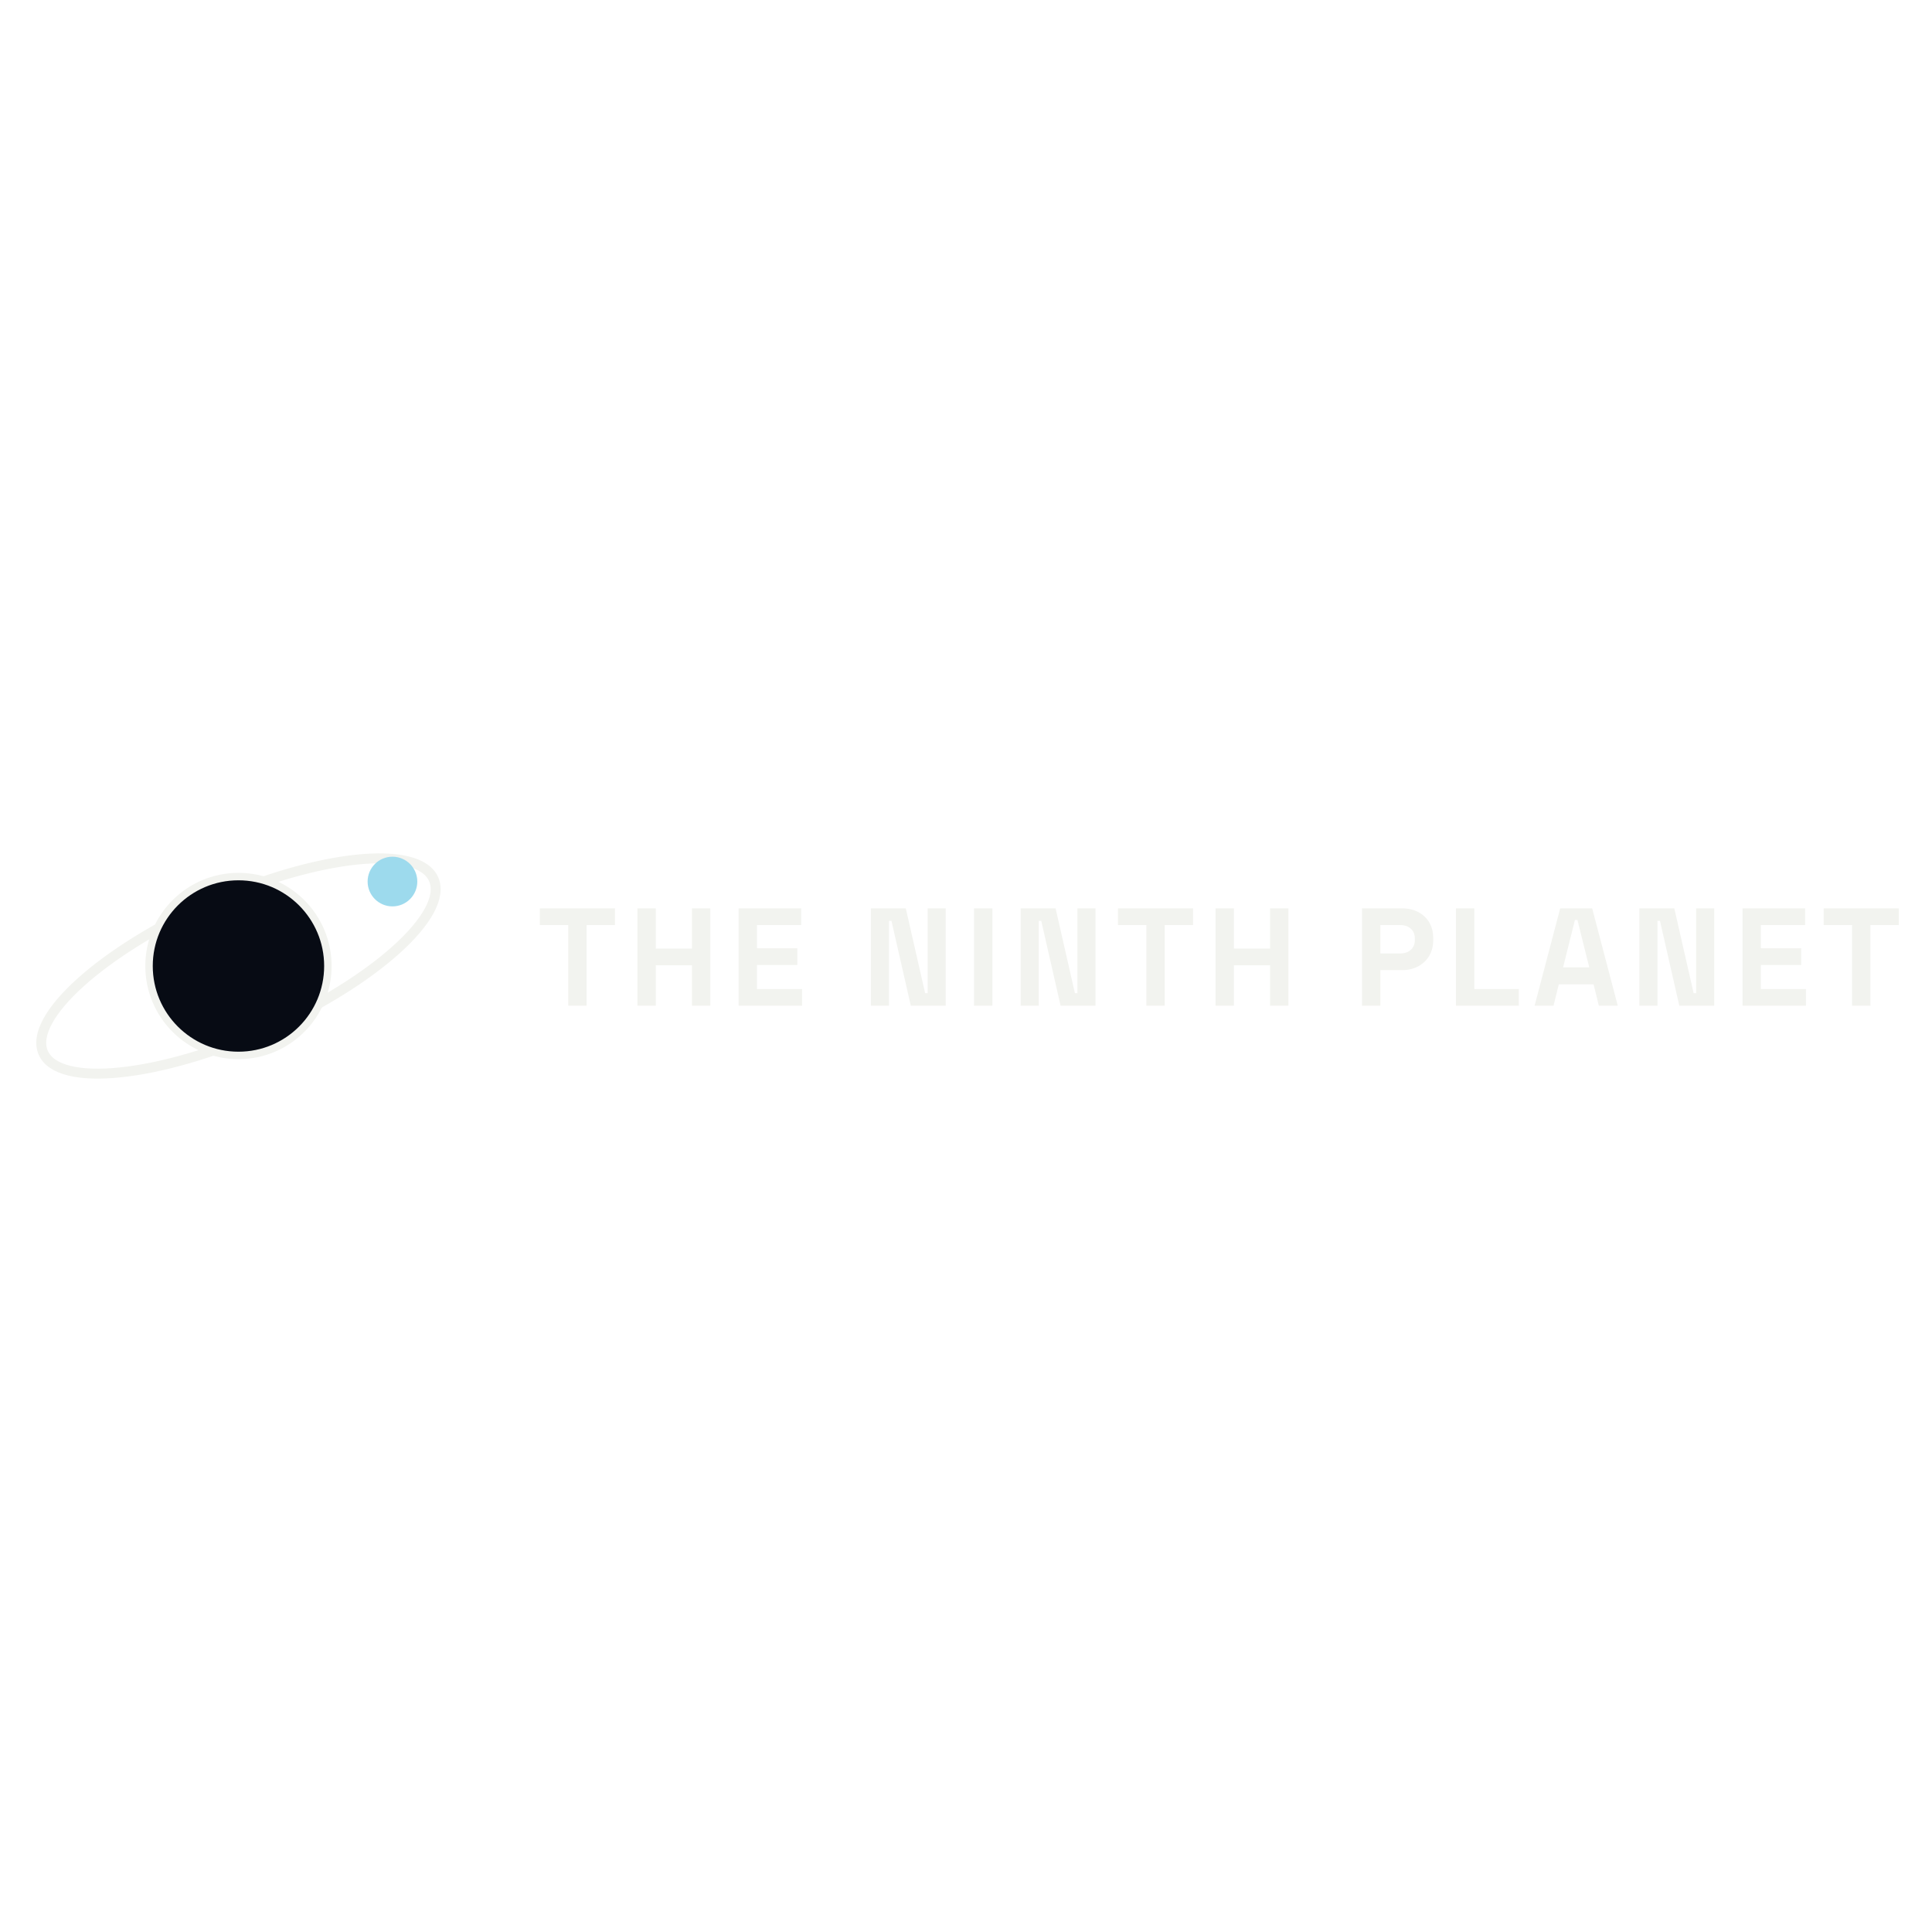
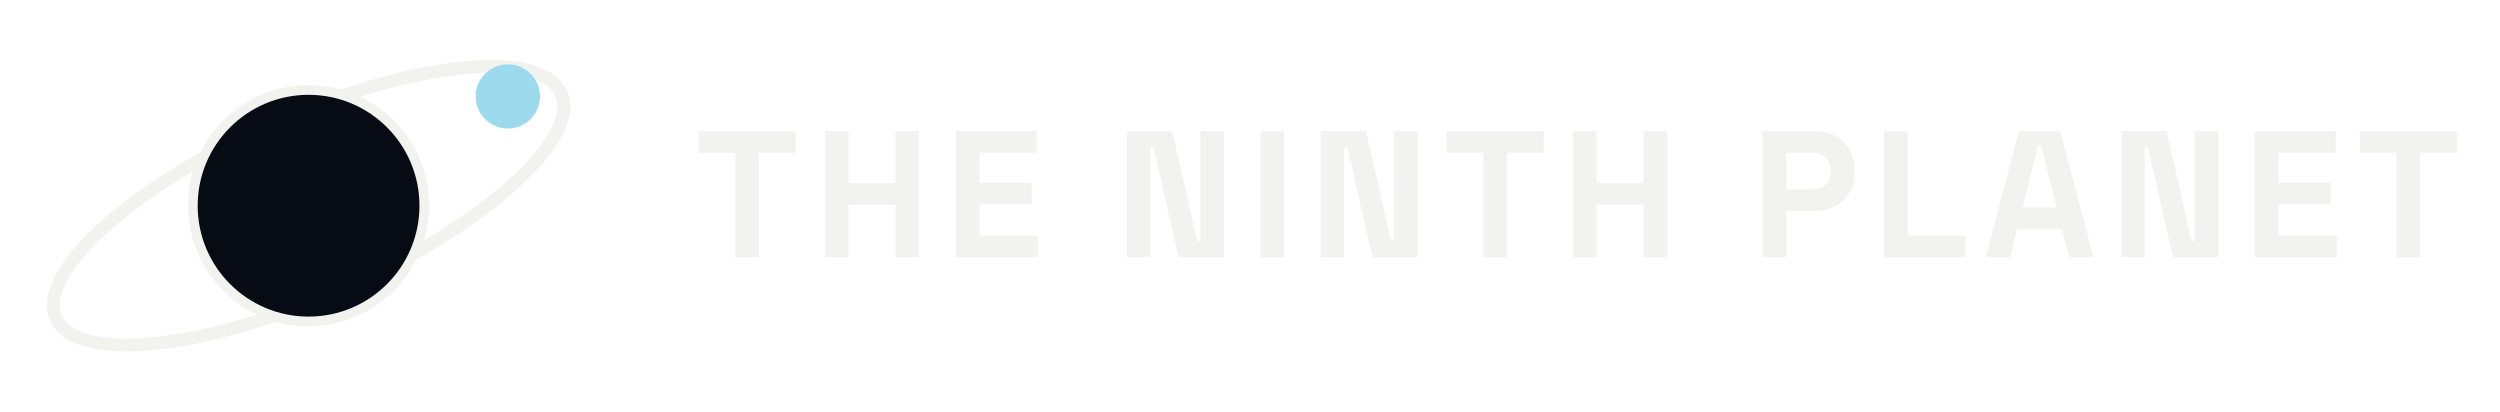
- <svg xmlns="http://www.w3.org/2000/svg" width="24" height="24" viewBox="0 0 388.9 64" role="img" aria-label="The Ninth Planet">
+ <svg xmlns="http://www.w3.org/2000/svg" width="388.9" height="64.0" viewBox="0 0 388.9 64" role="img" aria-label="The Ninth Planet">
  <ellipse cx="48" cy="32" rx="43" ry="14" transform="rotate(-24 48 32)" fill="none" stroke="#F2F3EF" stroke-width="2" />
  <circle cx="48" cy="32" r="18" fill="#070B14" stroke="#F2F3EF" stroke-width="1.5" />
  <circle cx="79" cy="15" r="5" fill="#9DDAED" />
  <g transform="translate(108 12)">
    <path d="M6.384 28.0V11.76H0.672V8.4H15.792V11.76H10.08V28.0Z M20.312 28.0V8.4H24.008V16.492H31.288V8.4H34.984V28.0H31.288V19.852H24.008V28.0Z M40.68 28.0V8.4H53.28V11.76H44.376V16.436H52.496V19.796H44.376V24.64H53.448V28.0Z  M67.304 28.0V8.4H74.332L78.224 25.48H78.728V8.4H82.368V28.0H75.34L71.448 10.92H70.944V28.0Z M88.064 28.0V8.4H91.76V28.0Z M97.456 28.0V8.4H104.484L108.376 25.48H108.88V8.4H112.52V28.0H105.492L101.6 10.92H101.096V28.0Z M122.752 28.0V11.76H117.04V8.4H132.16V11.76H126.448V28.0Z M136.68 28.0V8.4H140.376V16.492H147.656V8.4H151.352V28.0H147.656V19.852H140.376V28.0Z  M166.16 28.0V8.4H174.224Q176.072 8.4 177.486 9.142Q178.9 9.884 179.698 11.228Q180.496 12.572 180.496 14.42V14.812Q180.496 16.632 179.67 17.99Q178.844 19.348 177.43 20.09Q176.016 20.832 174.224 20.832H169.856V28.0ZM169.856 17.472H173.86Q175.176 17.472 175.988 16.744Q176.8 16.016 176.8 14.756V14.476Q176.8 13.216 175.988 12.488Q175.176 11.76 173.86 11.76H169.856Z M185.072 28.0V8.4H188.768V24.64H197.728V28.0Z M200.904 28.0 206.056 8.4H212.496L217.648 28.0H213.84L212.776 23.688H205.776L204.712 28.0ZM206.644 20.272H211.908L209.528 10.724H209.024Z M222.0 28.0V8.4H229.028L232.92 25.48H233.424V8.4H237.064V28.0H230.036L226.144 10.92H225.64V28.0Z M242.76 28.0V8.4H255.36V11.76H246.456V16.436H254.576V19.796H246.456V24.64H255.528V28.0Z M264.808 28.0V11.76H259.096V8.4H274.216V11.76H268.504V28.0Z" fill="#F2F3EF" />
  </g>
</svg>
